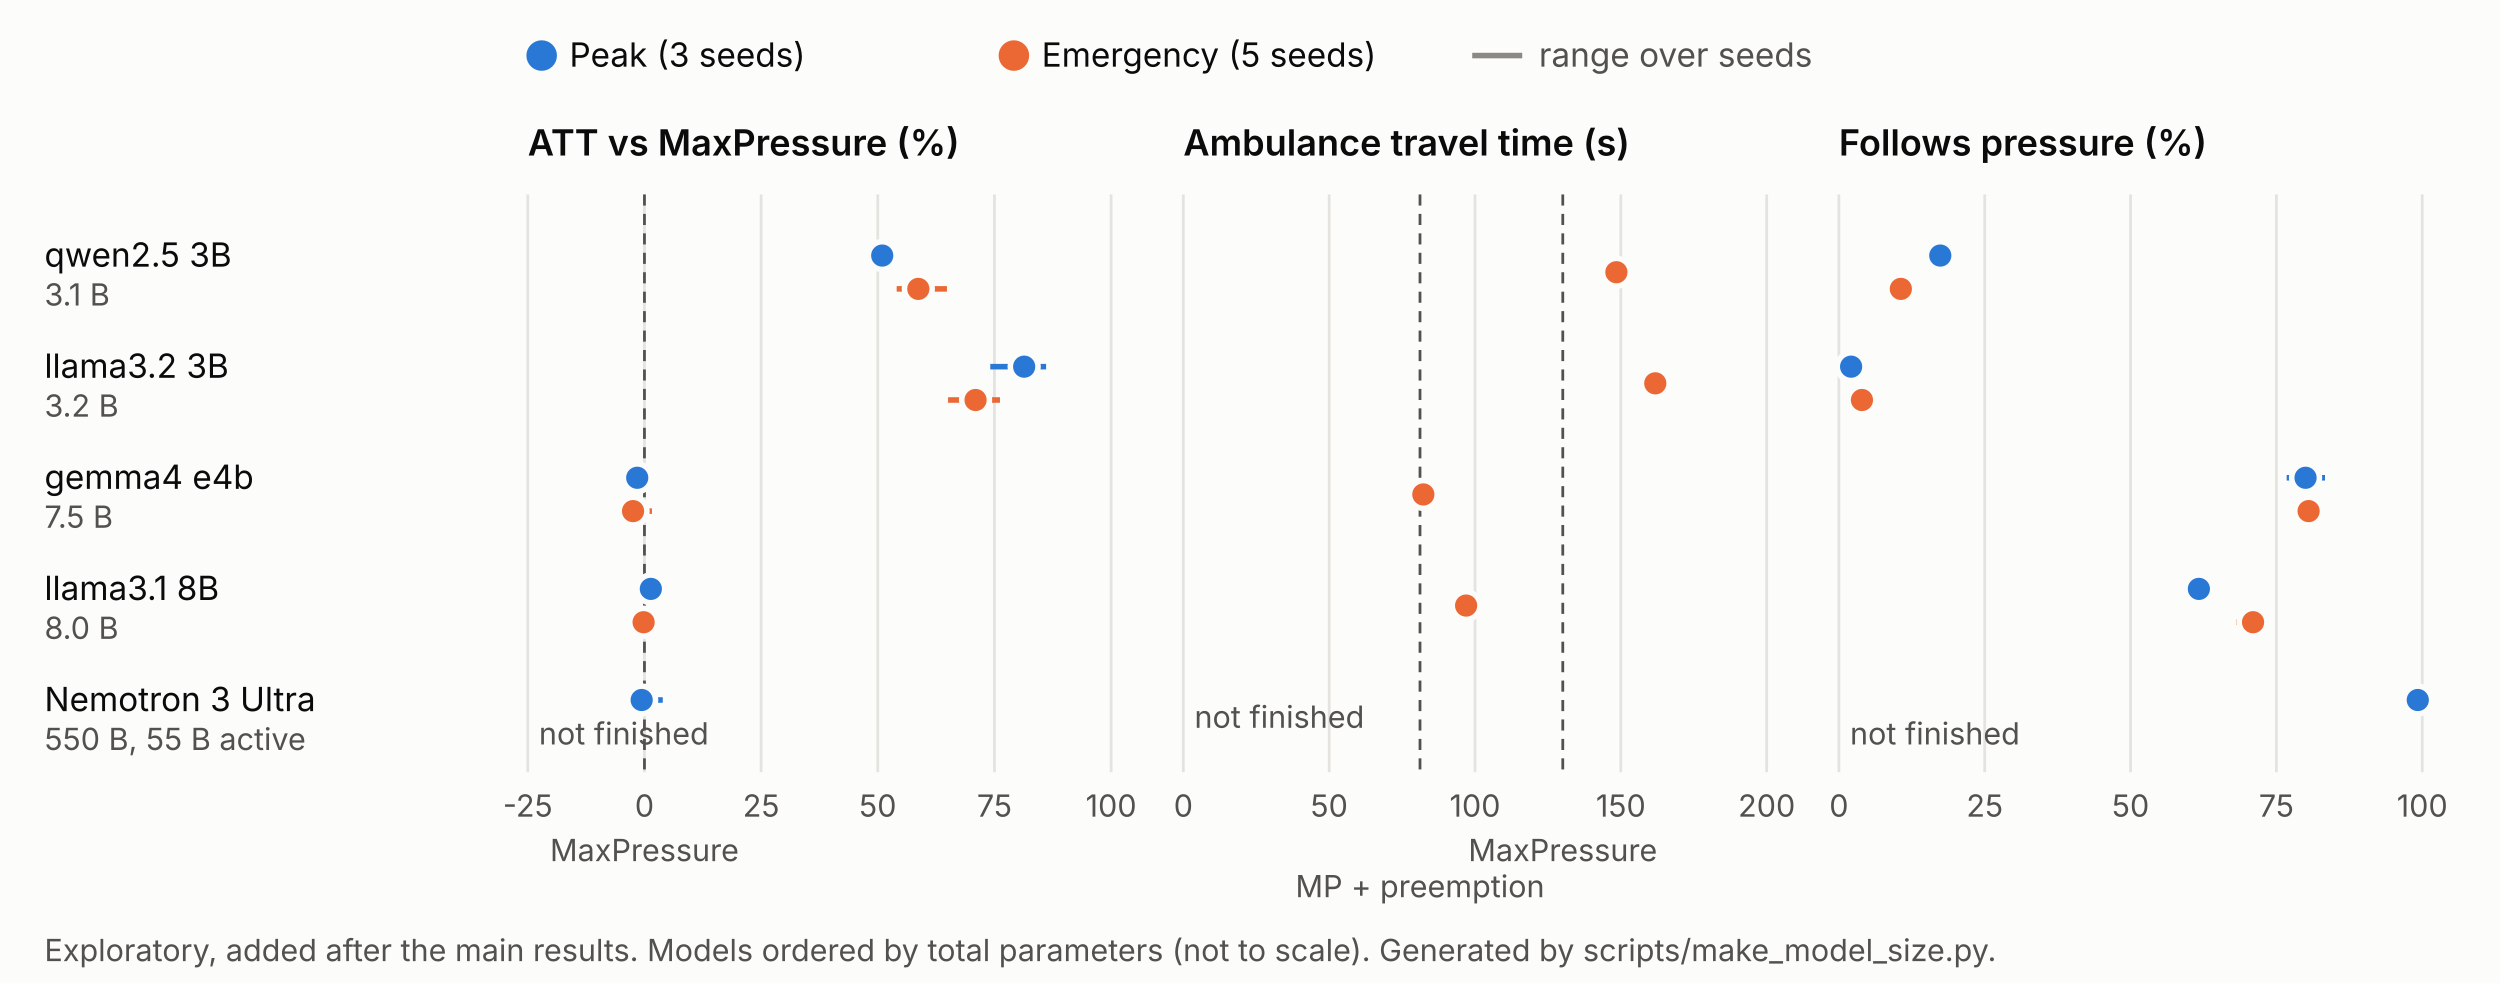
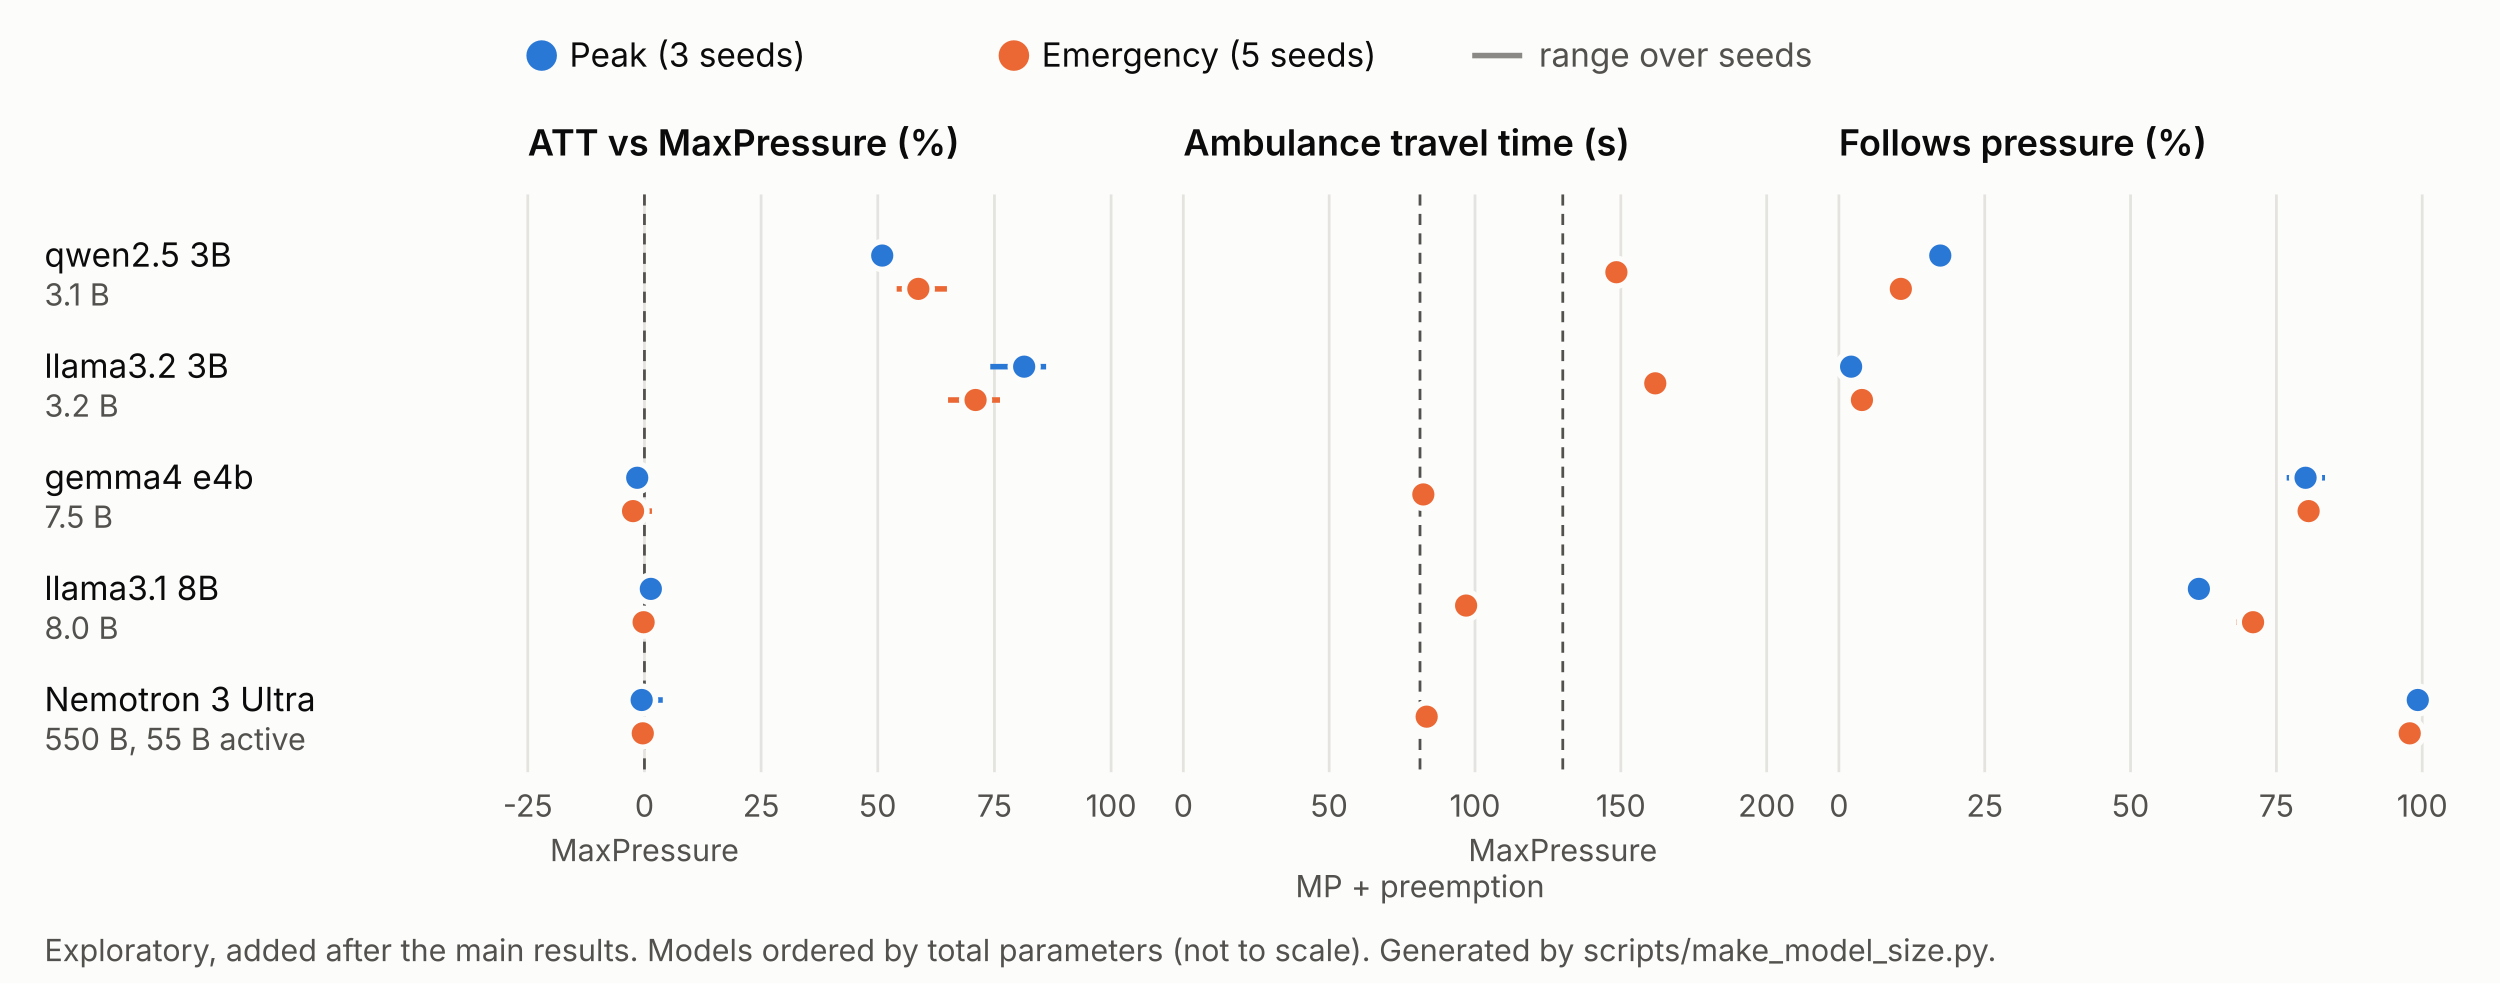
<svg xmlns="http://www.w3.org/2000/svg" viewBox="0 0 900 354" width="900" height="354" role="img" aria-labelledby="t d">
  <style>
  .bg { fill: #fcfcfb; } .t1 { fill: #0b0b0b; } .t2 { fill: #52514e; } .grid { stroke: #e4e3df; }
  .axis { stroke: #8a8985; } .ref { stroke: #52514e; stroke-dasharray: 4 3; }
  .s1 { fill: #2a78d6; stroke: #2a78d6; } .s2 { fill: #eb6834; stroke: #eb6834; }
  .ring { stroke: #fcfcfb; stroke-width: 2; } .wh { stroke-width: 2; fill: none; }
  text { font-family: system-ui, -apple-system, "Segoe UI", sans-serif; font-size: 12px; }
  .title { font-size: 13px; font-weight: 600; } .small { font-size: 11px; }
  @media (prefers-color-scheme: dark) {
    .bg { fill: #1a1a19; } .t1 { fill: #f0efec; } .t2 { fill: #c3c2b7; } .grid { stroke: #34332f; }
    .axis { stroke: #8a8985; } .ref { stroke: #c3c2b7; }
    .s1 { fill: #3987e5; stroke: #3987e5; } .s2 { fill: #d95926; stroke: #d95926; } .ring { stroke: #1a1a19; }
  }
</style>
  <rect class="bg" width="900" height="354" />
  <circle class="s1" cx="195" cy="20" r="5" />
  <text class="t1" x="205" y="24">Peak (3 seeds)</text>
  <circle class="s2" cx="365" cy="20" r="5" />
  <text class="t1" x="375" y="24">Emergency (5 seeds)</text>
  <line class="axis wh" x1="530" y1="20" x2="548" y2="20" />
  <text class="t2" x="554" y="24">range over seeds</text>
  <text class="t1" x="16" y="96.0">qwen2.5 3B</text>
  <text class="t2 small" x="16" y="110.0">3.1 B</text>
  <text class="t1" x="16" y="136.0">llama3.2 3B</text>
  <text class="t2 small" x="16" y="150.0">3.2 B</text>
  <text class="t1" x="16" y="176.0">gemma4 e4b</text>
  <text class="t2 small" x="16" y="190.0">7.5 B</text>
  <text class="t1" x="16" y="216.0">llama3.1 8B</text>
  <text class="t2 small" x="16" y="230.0">8.0 B</text>
  <text class="t1" x="16" y="256.0">Nemotron 3 Ultra</text>
  <text class="t2 small" x="16" y="270.0">550 B, 55 B active</text>
  <text class="t1 title" x="190" y="56">ATT vs MaxPressure (%)</text>
  <line class="grid" x1="190.0" y1="70" x2="190.0" y2="278" />
  <text class="t2 small" x="190.0" y="294" text-anchor="middle">-25</text>
  <line class="grid" x1="232.0" y1="70" x2="232.0" y2="278" />
  <text class="t2 small" x="232.0" y="294" text-anchor="middle">0</text>
  <line class="grid" x1="274.0" y1="70" x2="274.0" y2="278" />
  <text class="t2 small" x="274.0" y="294" text-anchor="middle">25</text>
  <line class="grid" x1="316.0" y1="70" x2="316.0" y2="278" />
  <text class="t2 small" x="316.0" y="294" text-anchor="middle">50</text>
  <line class="grid" x1="358.0" y1="70" x2="358.0" y2="278" />
  <text class="t2 small" x="358.0" y="294" text-anchor="middle">75</text>
  <line class="grid" x1="400.0" y1="70" x2="400.0" y2="278" />
  <text class="t2 small" x="400.0" y="294" text-anchor="middle">100</text>
  <line class="ref" x1="232.0" y1="70" x2="232.0" y2="278" />
  <text class="t2 small" x="232.0" y="310" text-anchor="middle">MaxPressure</text>
  <line class="s1 wh" x1="311.9" y1="92.0" x2="321.9" y2="92.0" />
  <circle class="s1 ring" cx="317.6" cy="92.0" r="5" />
  <line class="s2 wh" x1="322.8" y1="104.0" x2="340.9" y2="104.0" />
  <circle class="s2 ring" cx="330.6" cy="104.0" r="5" />
  <line class="s1 wh" x1="356.5" y1="132.0" x2="376.6" y2="132.0" />
  <circle class="s1 ring" cx="368.7" cy="132.0" r="5" />
  <line class="s2 wh" x1="341.3" y1="144.0" x2="360.0" y2="144.0" />
  <circle class="s2 ring" cx="351.2" cy="144.0" r="5" />
  <line class="s1 wh" x1="228.2" y1="172.0" x2="231.1" y2="172.0" />
  <circle class="s1 ring" cx="229.4" cy="172.0" r="5" />
  <line class="s2 wh" x1="223.1" y1="184.0" x2="234.7" y2="184.0" />
  <circle class="s2 ring" cx="227.9" cy="184.0" r="5" />
  <line class="s1 wh" x1="229.6" y1="212.0" x2="239.2" y2="212.0" />
  <circle class="s1 ring" cx="234.3" cy="212.0" r="5" />
  <line class="s2 wh" x1="227.7" y1="224.0" x2="234.0" y2="224.0" />
  <circle class="s2 ring" cx="231.7" cy="224.0" r="5" />
  <line class="s1 wh" x1="226.8" y1="252.0" x2="238.6" y2="252.0" />
  <circle class="s1 ring" cx="231.0" cy="252.0" r="5" />
-   <text class="t2 small" x="194" y="268.0">not finished</text>
+   <line class="s2 wh" x1="227.0" y1="264.0" x2="236.2" y2="264.0" />
+   <circle class="s2 ring" cx="231.4" cy="264.0" r="5" />
  <text class="t1 title" x="426" y="56">Ambulance travel time (s)</text>
  <line class="grid" x1="426.0" y1="70" x2="426.0" y2="278" />
  <text class="t2 small" x="426.0" y="294" text-anchor="middle">0</text>
  <line class="grid" x1="478.5" y1="70" x2="478.5" y2="278" />
  <text class="t2 small" x="478.5" y="294" text-anchor="middle">50</text>
  <line class="grid" x1="531.0" y1="70" x2="531.0" y2="278" />
  <text class="t2 small" x="531.0" y="294" text-anchor="middle">100</text>
  <line class="grid" x1="583.5" y1="70" x2="583.5" y2="278" />
  <text class="t2 small" x="583.5" y="294" text-anchor="middle">150</text>
  <line class="grid" x1="636.0" y1="70" x2="636.0" y2="278" />
  <text class="t2 small" x="636.0" y="294" text-anchor="middle">200</text>
  <line class="ref" x1="562.6" y1="70" x2="562.6" y2="278" />
  <text class="t2 small" x="562.6" y="310" text-anchor="middle">MaxPressure</text>
  <line class="ref" x1="511.2" y1="70" x2="511.2" y2="278" />
  <text class="t2 small" x="511.2" y="323" text-anchor="middle">MP + preemption</text>
  <circle class="s2 ring" cx="581.9" cy="98.0" r="5" />
  <circle class="s2 ring" cx="595.9" cy="138.0" r="5" />
  <circle class="s2 ring" cx="512.4" cy="178.0" r="5" />
  <circle class="s2 ring" cx="527.8" cy="218.0" r="5" />
-   <text class="t2 small" x="430" y="262.0">not finished</text>
+   <circle class="s2 ring" cx="513.6" cy="258.0" r="5" />
  <text class="t1 title" x="662" y="56">Follows pressure (%)</text>
  <line class="grid" x1="662.0" y1="70" x2="662.0" y2="278" />
  <text class="t2 small" x="662.0" y="294" text-anchor="middle">0</text>
  <line class="grid" x1="714.5" y1="70" x2="714.5" y2="278" />
  <text class="t2 small" x="714.5" y="294" text-anchor="middle">25</text>
  <line class="grid" x1="767.0" y1="70" x2="767.0" y2="278" />
  <text class="t2 small" x="767.0" y="294" text-anchor="middle">50</text>
  <line class="grid" x1="819.5" y1="70" x2="819.5" y2="278" />
  <text class="t2 small" x="819.5" y="294" text-anchor="middle">75</text>
  <line class="grid" x1="872.0" y1="70" x2="872.0" y2="278" />
  <text class="t2 small" x="872.0" y="294" text-anchor="middle">100</text>
  <line class="s1 wh" x1="697.9" y1="92.0" x2="699.7" y2="92.0" />
  <circle class="s1 ring" cx="698.5" cy="92.0" r="5" />
  <line class="s2 wh" x1="681.7" y1="104.0" x2="686.7" y2="104.0" />
  <circle class="s2 ring" cx="684.3" cy="104.0" r="5" />
  <line class="s1 wh" x1="665.9" y1="132.0" x2="666.8" y2="132.0" />
  <circle class="s1 ring" cx="666.4" cy="132.0" r="5" />
  <line class="s2 wh" x1="669.4" y1="144.0" x2="671.5" y2="144.0" />
  <circle class="s2 ring" cx="670.3" cy="144.0" r="5" />
  <line class="s1 wh" x1="823.2" y1="172.0" x2="837.0" y2="172.0" />
  <circle class="s1 ring" cx="830.0" cy="172.0" r="5" />
  <line class="s2 wh" x1="828.4" y1="184.0" x2="834.0" y2="184.0" />
  <circle class="s2 ring" cx="831.1" cy="184.0" r="5" />
  <line class="s1 wh" x1="788.9" y1="212.0" x2="793.1" y2="212.0" />
  <circle class="s1 ring" cx="791.6" cy="212.0" r="5" />
  <line class="s2 wh" x1="805.1" y1="224.0" x2="813.2" y2="224.0" />
  <circle class="s2 ring" cx="811.1" cy="224.0" r="5" />
  <line class="s1 wh" x1="870.2" y1="252.0" x2="870.5" y2="252.0" />
  <circle class="s1 ring" cx="870.4" cy="252.0" r="5" />
-   <text class="t2 small" x="666" y="268.0">not finished</text>
+   <line class="s2 wh" x1="862.5" y1="264.0" x2="870.2" y2="264.0" />
+   <circle class="s2 ring" cx="867.5" cy="264.0" r="5" />
  <text class="t2 small" x="16" y="346">Exploratory, added after the main results. Models ordered by total parameters (not to scale). Generated by scripts/make_model_size.py.</text>
</svg>
